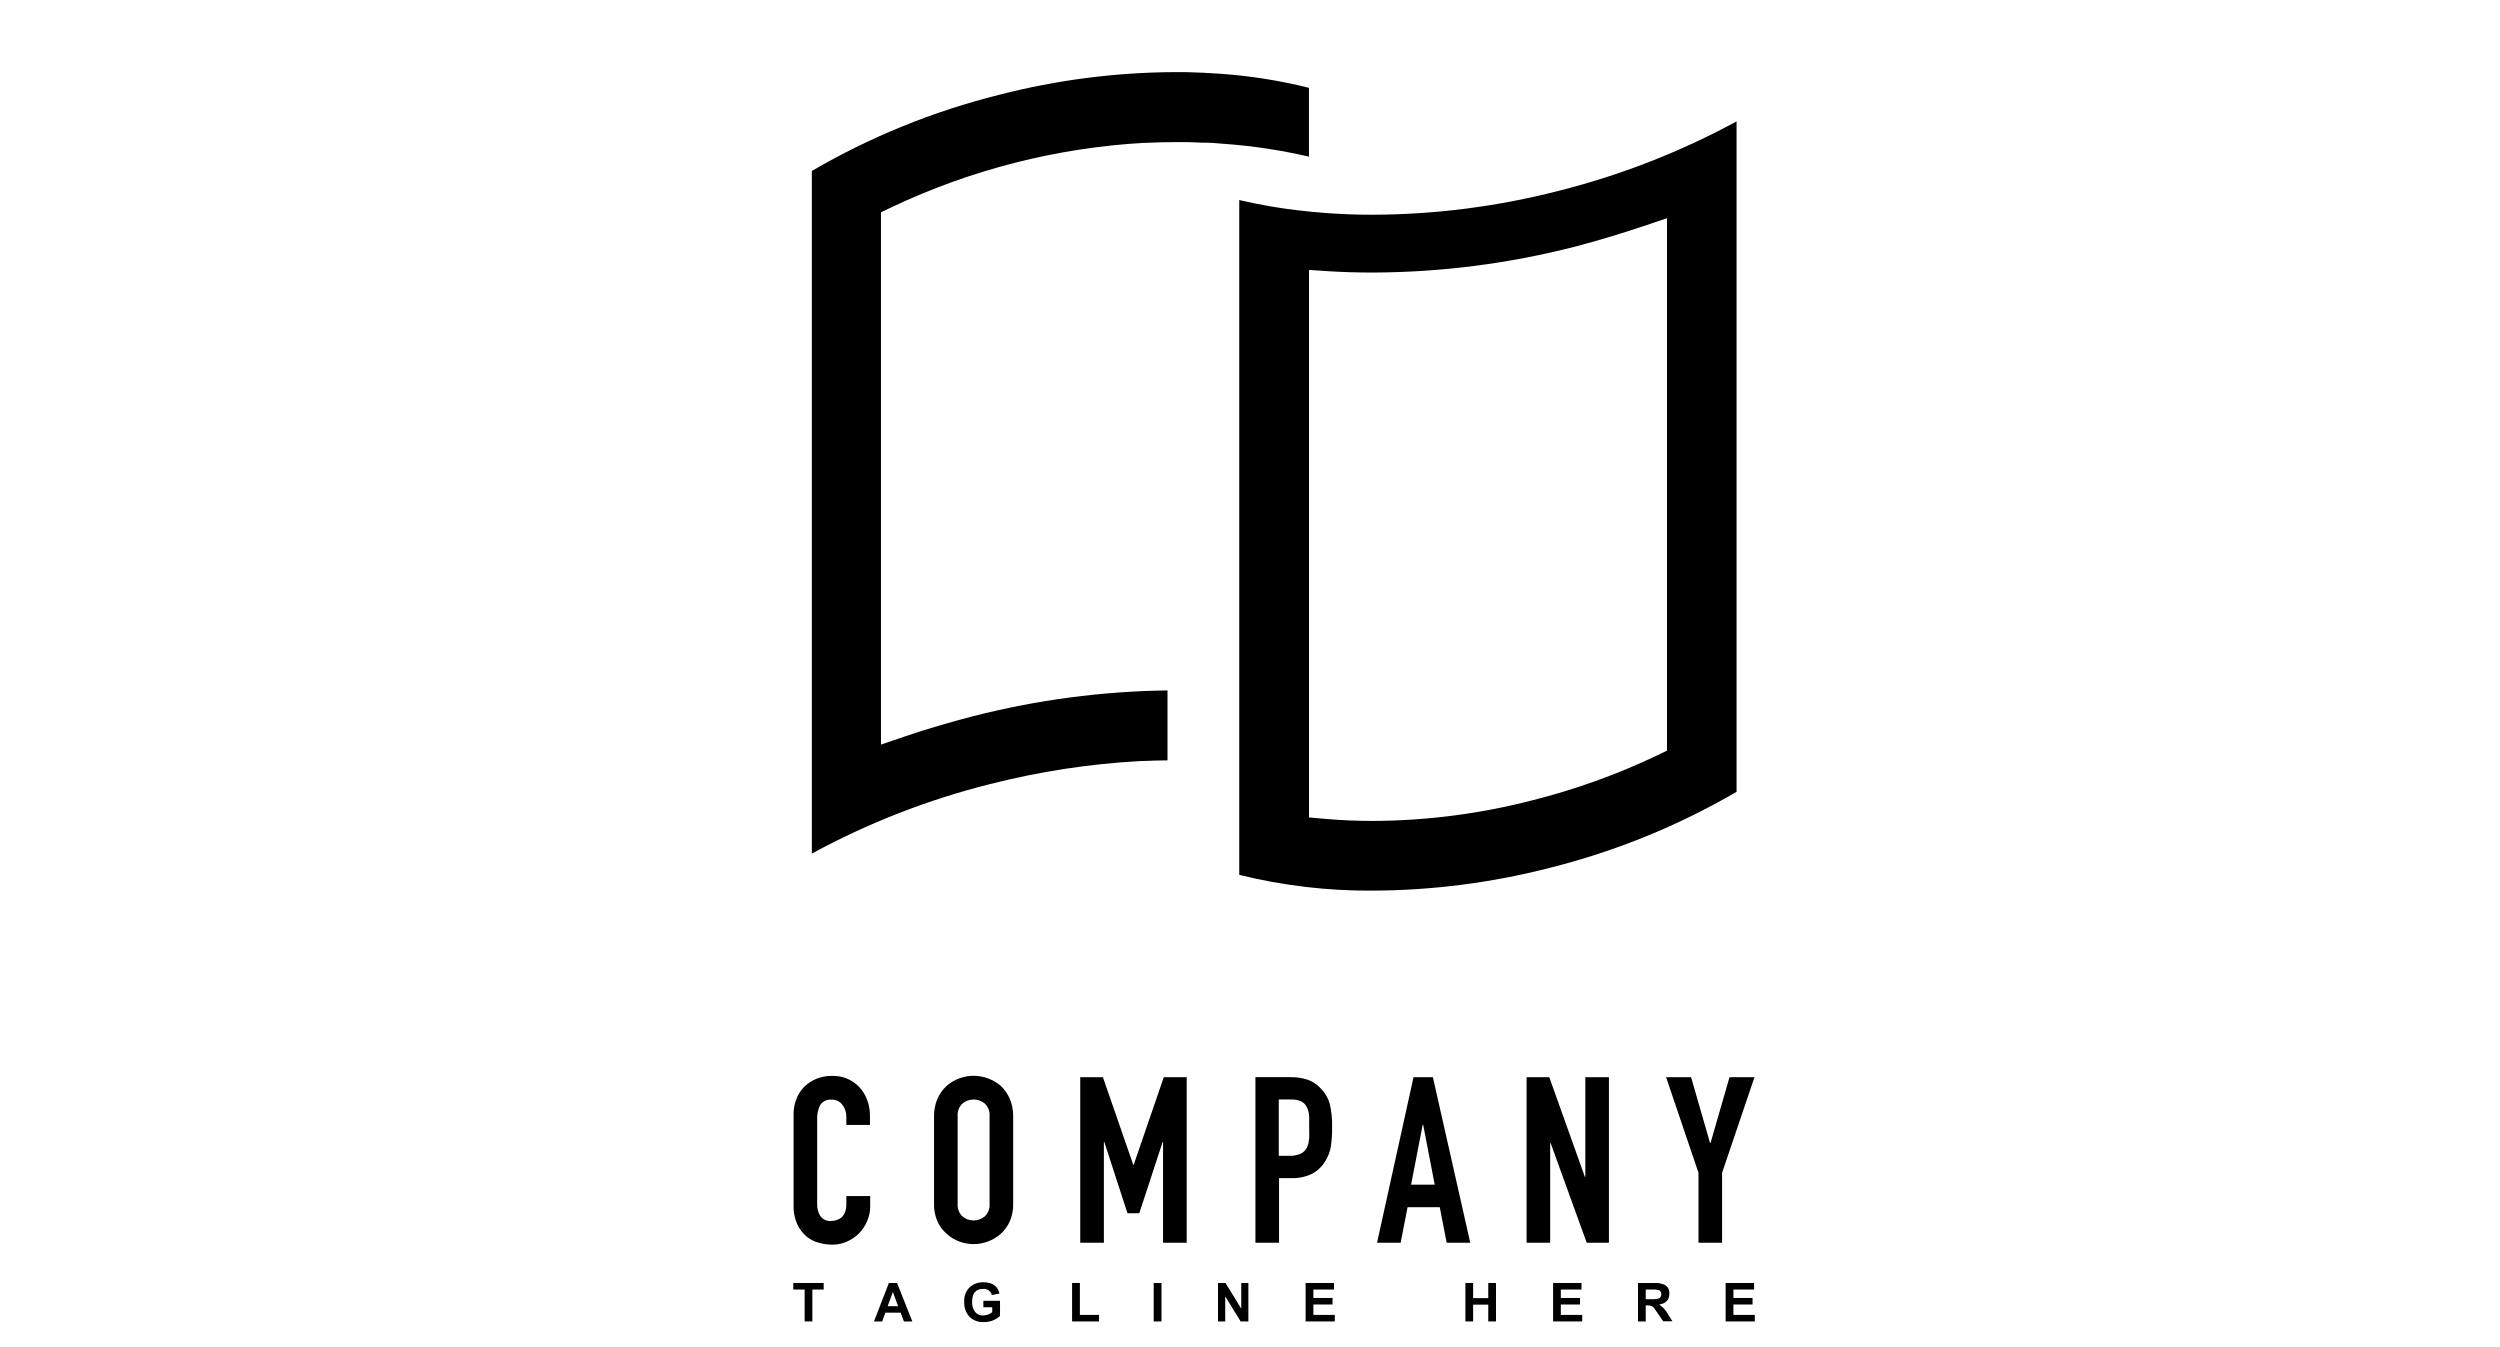
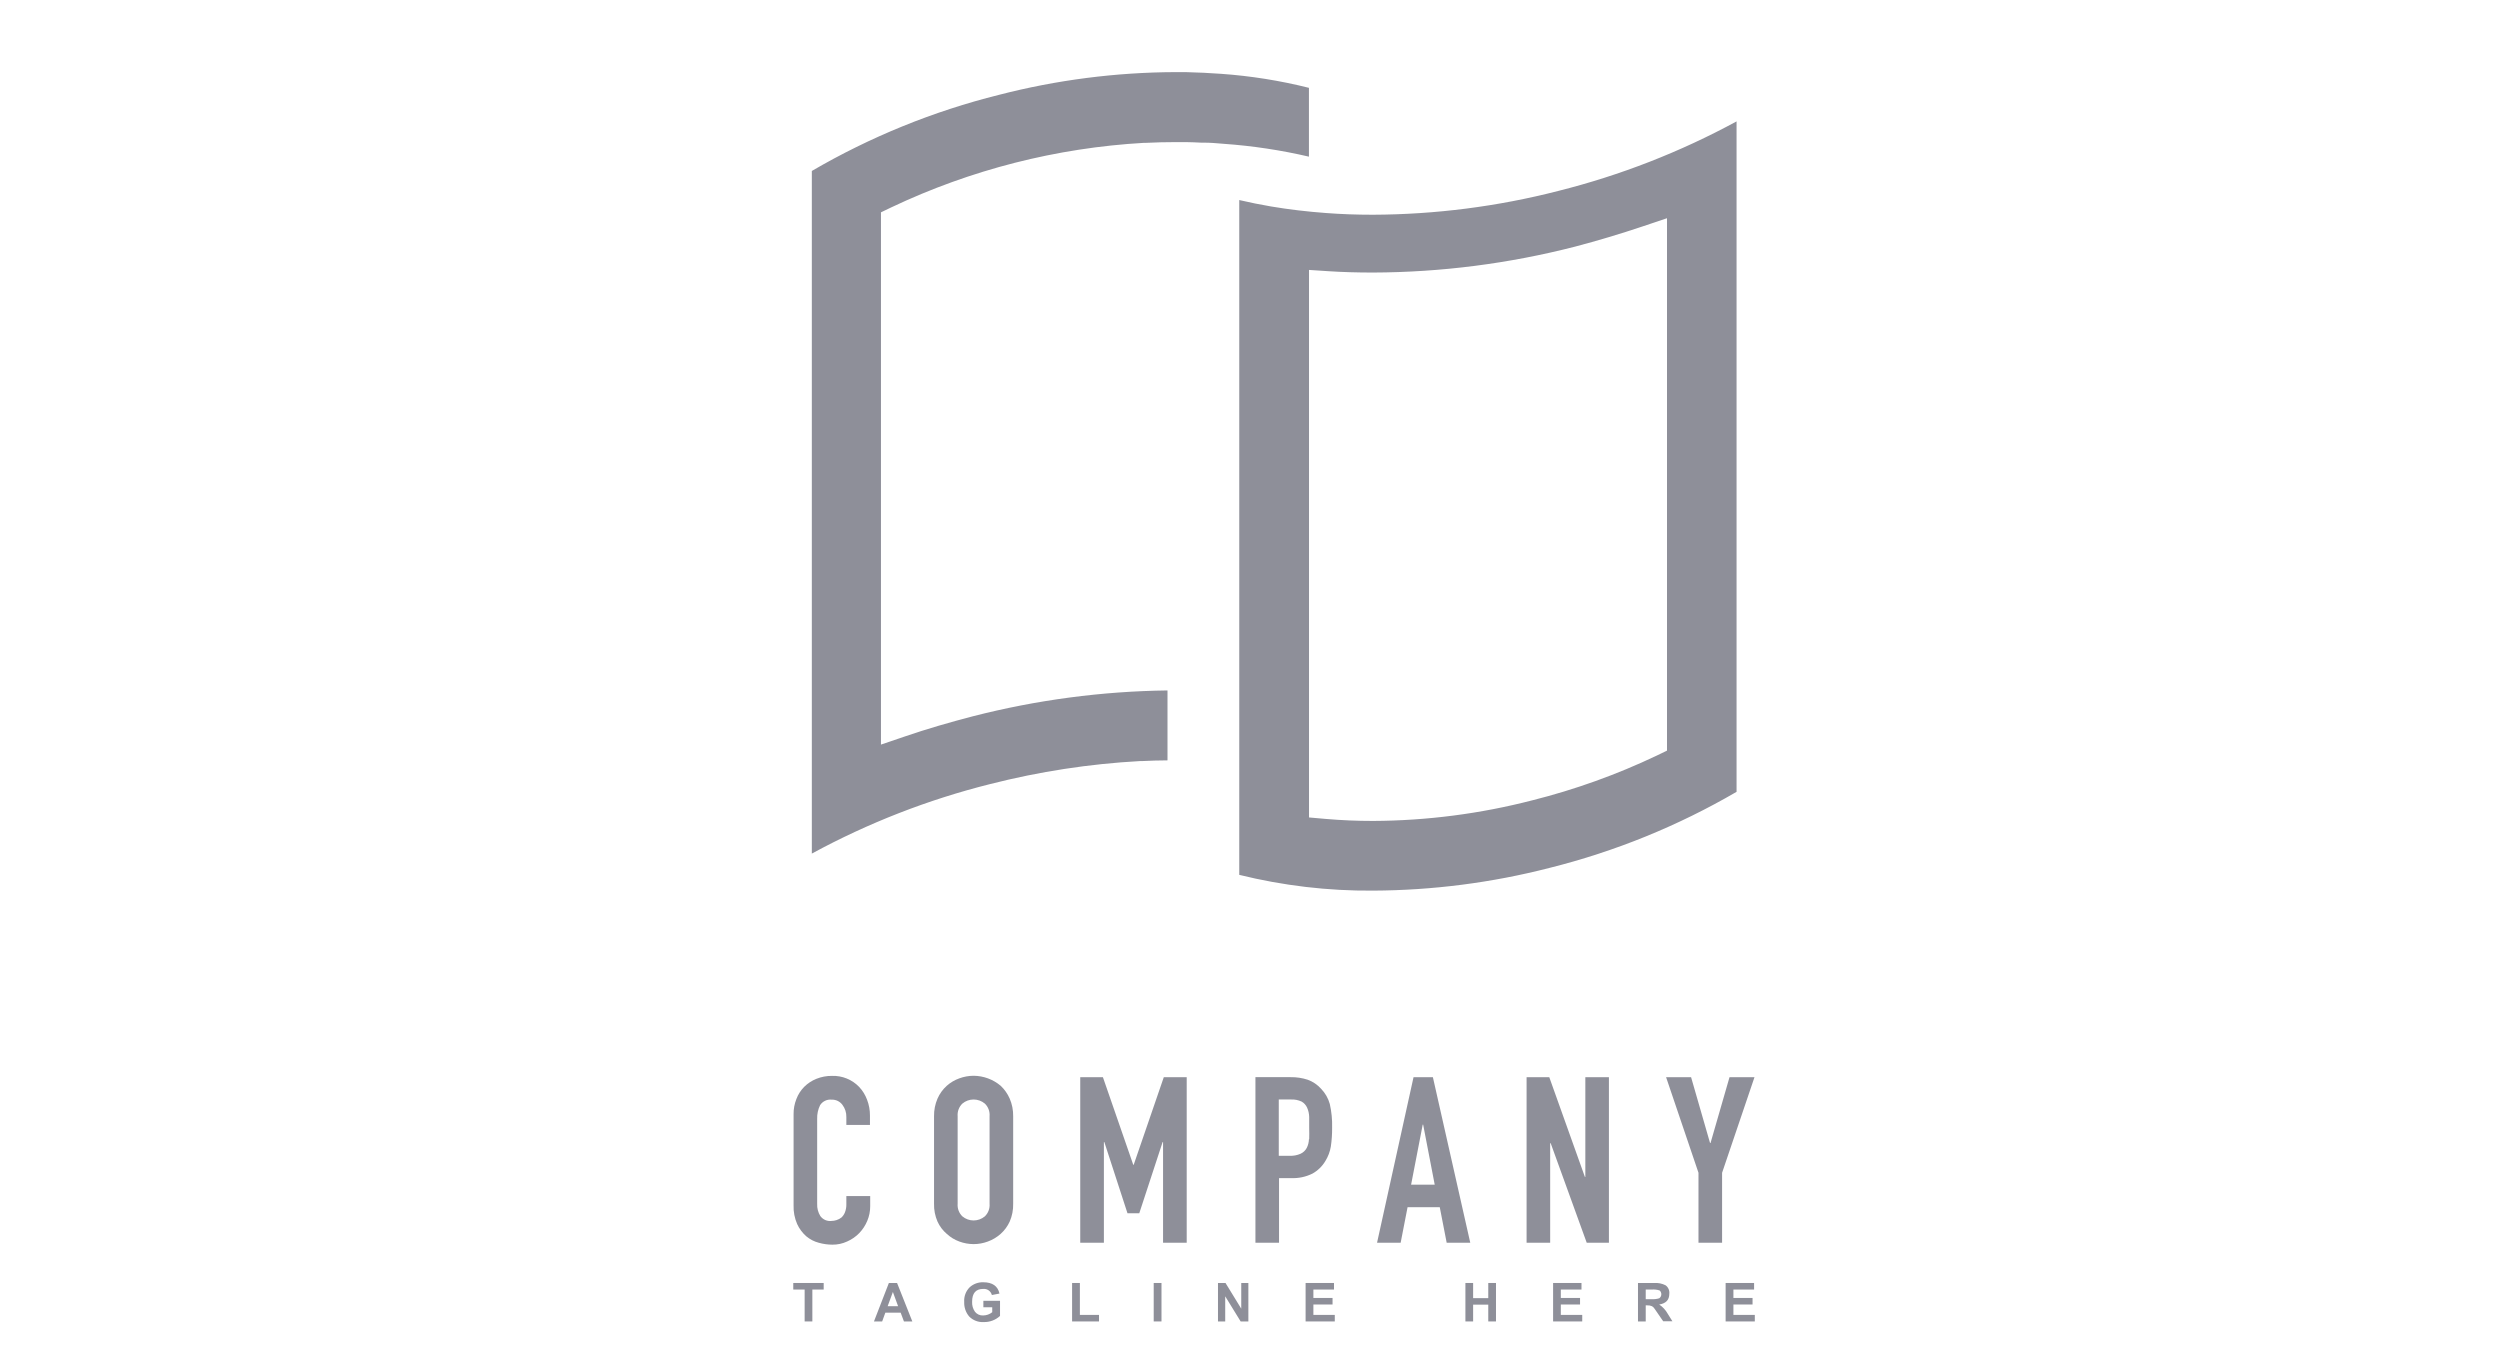
- <svg xmlns="http://www.w3.org/2000/svg" width="104" height="56" viewBox="0 0 104 56">
-   <path fill-rule="evenodd" clip-rule="evenodd" d="M50.114 5.935H49.977C49.767 5.922 49.557 5.917 49.347 5.912H49.347H49.327H48.892C48.495 5.912 48.09 5.922 47.688 5.942C47.657 5.94 47.627 5.94 47.597 5.942C43.952 6.149 40.382 7.06 37.081 8.625L36.648 8.833V30.975L37.66 30.631C38.548 30.326 39.494 30.052 40.473 29.797C43.119 29.118 45.837 28.757 48.568 28.722V31.631C48.206 31.633 47.855 31.643 47.503 31.661H47.419C45.318 31.776 43.232 32.097 41.191 32.617C38.607 33.264 36.114 34.236 33.772 35.509V7.112C36.205 5.693 38.825 4.627 41.556 3.946C43.953 3.327 46.417 3.009 48.892 3H49.319C49.83 3.013 50.329 3.036 50.797 3.071C52.03 3.158 53.253 3.353 54.452 3.654V6.517C53.287 6.246 52.103 6.067 50.91 5.983C50.886 5.981 50.862 5.979 50.838 5.977C50.591 5.956 50.344 5.935 50.114 5.935ZM55.153 8.861C55.788 8.91 56.446 8.933 57.111 8.933C59.712 8.923 62.303 8.591 64.824 7.943C67.407 7.294 69.899 6.322 72.241 5.05V32.94C69.807 34.358 67.185 35.424 64.455 36.106C62.057 36.723 59.593 37.039 57.118 37.05C55.243 37.065 53.374 36.844 51.553 36.394V8.322C51.983 8.421 52.426 8.513 52.876 8.589C53.615 8.714 54.394 8.805 55.153 8.861ZM69.347 9.078L68.335 9.418C67.404 9.731 66.466 10.011 65.522 10.26C62.775 10.966 59.951 11.328 57.116 11.338C56.456 11.338 55.849 11.32 55.262 11.282L54.455 11.229V31.318V34.006L55.148 34.067C55.79 34.123 56.453 34.151 57.121 34.151C59.354 34.141 61.578 33.853 63.741 33.294C65.522 32.847 67.255 32.224 68.915 31.435L69.347 31.226V9.078Z" />
-   <path d="M35.737 45.212C35.592 45.062 35.416 44.943 35.222 44.865C35.028 44.786 34.82 44.75 34.611 44.757C34.389 44.754 34.168 44.796 33.961 44.879C33.772 44.955 33.6 45.068 33.455 45.212C33.312 45.357 33.201 45.53 33.129 45.721C33.05 45.921 33.01 46.134 33.013 46.349V50.143C33.004 50.41 33.055 50.676 33.162 50.921C33.251 51.116 33.381 51.289 33.541 51.43C33.693 51.557 33.871 51.65 34.062 51.699C34.247 51.751 34.438 51.778 34.629 51.778C34.84 51.78 35.05 51.735 35.241 51.646C35.431 51.563 35.603 51.444 35.747 51.295C35.888 51.148 36.001 50.975 36.079 50.786C36.16 50.595 36.201 50.389 36.2 50.181V49.757H35.208V50.095C35.211 50.21 35.192 50.325 35.15 50.433C35.118 50.514 35.069 50.587 35.006 50.647C34.945 50.696 34.874 50.733 34.799 50.756C34.732 50.778 34.662 50.79 34.591 50.791C34.503 50.802 34.413 50.788 34.331 50.753C34.249 50.717 34.179 50.66 34.126 50.588C34.032 50.436 33.986 50.258 33.994 50.08V46.542C33.988 46.346 34.03 46.151 34.116 45.975C34.167 45.895 34.24 45.831 34.326 45.791C34.412 45.75 34.507 45.735 34.601 45.746C34.687 45.743 34.772 45.761 34.849 45.798C34.926 45.836 34.993 45.891 35.044 45.96C35.155 46.106 35.213 46.285 35.208 46.469V46.797H36.19V46.41C36.192 46.183 36.151 45.958 36.069 45.746C35.995 45.548 35.883 45.366 35.737 45.212Z" />
-   <path d="M41.629 45.169C41.313 44.902 40.914 44.755 40.501 44.752C40.299 44.753 40.098 44.789 39.909 44.859C39.716 44.928 39.538 45.033 39.385 45.169C39.221 45.317 39.09 45.498 39.001 45.701C38.901 45.932 38.852 46.183 38.856 46.435V50.074C38.849 50.33 38.899 50.585 39.001 50.819C39.09 51.015 39.221 51.189 39.385 51.328C39.537 51.469 39.715 51.578 39.909 51.648C40.098 51.718 40.299 51.754 40.501 51.755C40.703 51.755 40.903 51.719 41.093 51.648C41.29 51.577 41.472 51.468 41.629 51.328C41.787 51.186 41.914 51.013 42.003 50.819C42.105 50.585 42.154 50.33 42.148 50.074V46.435C42.152 46.183 42.103 45.932 42.003 45.701C41.915 45.5 41.788 45.319 41.629 45.169ZM41.166 50.074C41.174 50.171 41.161 50.269 41.127 50.36C41.093 50.451 41.039 50.533 40.969 50.601C40.838 50.711 40.672 50.771 40.502 50.771C40.331 50.771 40.166 50.711 40.035 50.601C39.965 50.533 39.911 50.451 39.877 50.36C39.843 50.269 39.83 50.171 39.838 50.074V46.435C39.83 46.339 39.843 46.241 39.877 46.15C39.911 46.059 39.965 45.976 40.035 45.909C40.166 45.799 40.331 45.739 40.502 45.739C40.672 45.739 40.838 45.799 40.969 45.909C41.039 45.976 41.093 46.059 41.127 46.15C41.161 46.241 41.174 46.339 41.166 46.435V50.074Z" />
-   <path d="M49.367 51.699V44.811H48.414L47.161 48.457H47.144L45.881 44.811H44.938V51.699H45.922V47.509H45.94L46.903 50.471H47.394L48.365 47.509H48.383V51.699H49.367Z" />
-   <path d="M54.958 45.294C54.806 45.124 54.615 44.994 54.401 44.917C54.171 44.842 53.93 44.806 53.688 44.81H52.226V51.699H53.208V49.009H53.713C54.02 49.023 54.324 48.958 54.599 48.821C54.822 48.697 55.008 48.515 55.138 48.294C55.251 48.111 55.328 47.907 55.363 47.694C55.401 47.435 55.419 47.173 55.416 46.911C55.425 46.58 55.393 46.249 55.32 45.927C55.254 45.688 55.13 45.471 54.958 45.294ZM54.452 47.394C54.448 47.519 54.417 47.641 54.361 47.753C54.305 47.859 54.216 47.943 54.108 47.994C53.963 48.059 53.804 48.089 53.645 48.081H53.197V45.739H53.703C53.856 45.731 54.008 45.761 54.146 45.825C54.248 45.883 54.328 45.972 54.376 46.079C54.43 46.2 54.459 46.331 54.462 46.463C54.462 46.608 54.462 46.761 54.462 46.921C54.462 47.081 54.472 47.247 54.462 47.394H54.452Z" />
-   <path d="M59.608 44.811H58.803L57.285 51.699H58.267L58.555 50.219H59.894L60.182 51.699H61.163L59.608 44.811ZM58.702 49.281L59.185 46.784H59.203L59.684 49.281H58.702Z" />
-   <path d="M65.95 48.961H65.932L64.45 44.811H63.506V51.699H64.487V47.557H64.508L66.008 51.699H66.931V44.811H65.95V48.961Z" />
-   <path d="M71.948 44.811L71.158 47.549H71.138L70.349 44.811H69.309L70.657 48.788V51.699H71.639V48.788L72.987 44.811H71.948Z" />
-   <path d="M33 53.645H33.473V54.972H33.794V53.645H34.265V53.372H33V53.645Z" />
-   <path d="M36.977 53.372L36.357 54.972H36.698L36.83 54.608H37.468L37.604 54.972H37.953L37.318 53.372H36.977ZM36.926 54.339L37.144 53.746L37.361 54.339H36.926Z" />
-   <path d="M40.908 54.382H41.277V54.588C41.169 54.675 41.036 54.722 40.898 54.723C40.833 54.727 40.769 54.715 40.71 54.688C40.651 54.661 40.599 54.621 40.559 54.57C40.474 54.449 40.432 54.302 40.44 54.153C40.44 53.797 40.594 53.619 40.9 53.619C40.981 53.611 41.062 53.633 41.128 53.679C41.194 53.726 41.242 53.795 41.262 53.873L41.578 53.812C41.51 53.5 41.285 53.342 40.9 53.342C40.695 53.337 40.495 53.41 40.341 53.548C40.261 53.628 40.198 53.724 40.159 53.83C40.119 53.937 40.103 54.05 40.111 54.163C40.102 54.382 40.175 54.597 40.316 54.764C40.394 54.844 40.489 54.907 40.594 54.947C40.699 54.988 40.811 55.005 40.923 54.998C41.173 55.005 41.416 54.913 41.601 54.743V54.113H40.908V54.382Z" />
-   <path d="M44.923 53.372H44.599V54.972H45.719V54.7H44.923V53.372Z" />
-   <path d="M48.318 53.372H47.994V54.972H48.318V53.372Z" />
-   <path d="M51.636 54.441L50.981 53.372H50.668V54.972H50.969V53.927L51.611 54.972H51.932V53.372H51.636V54.441Z" />
-   <path d="M54.637 54.267H55.434V53.995H54.637V53.645H55.494V53.372H54.313V54.972H55.527V54.7H54.637V54.267Z" />
-   <path d="M61.912 54.003H61.282V53.372H60.961V54.972H61.282V54.273H61.912V54.972H62.233V53.372H61.912V54.003Z" />
-   <path d="M64.93 54.267H65.73V53.995H64.93V53.645H65.79V53.372H64.609V54.972H65.821V54.7H64.93V54.267Z" />
-   <path d="M69.023 54.268C69.302 54.224 69.443 54.077 69.443 53.823C69.451 53.755 69.441 53.686 69.413 53.623C69.386 53.56 69.342 53.506 69.286 53.467C69.141 53.394 68.98 53.361 68.818 53.373H68.14V54.972H68.462V54.303H68.525C68.593 54.299 68.662 54.311 68.725 54.339C68.772 54.368 68.811 54.408 68.839 54.456L69.188 54.964H69.572L69.377 54.652C69.291 54.497 69.17 54.366 69.023 54.268ZM68.699 54.046H68.462V53.645H68.715C68.825 53.636 68.936 53.649 69.041 53.683C69.064 53.703 69.083 53.729 69.095 53.758C69.107 53.787 69.113 53.818 69.111 53.849C69.11 53.88 69.101 53.911 69.087 53.938C69.072 53.966 69.051 53.99 69.026 54.008C68.92 54.041 68.81 54.053 68.699 54.046Z" />
-   <path d="M72.11 54.267H72.906V53.995H72.11V53.645H72.97V53.372H71.786V54.972H73V54.7H72.11V54.267Z" />
+ <svg xmlns="http://www.w3.org/2000/svg" width="104" height="56" viewBox="0 0 104 56" fill="none">
+   <path fill-rule="evenodd" clip-rule="evenodd" d="M50.114 5.935H49.977C49.767 5.922 49.557 5.917 49.347 5.912H49.347H49.327H48.892C48.495 5.912 48.09 5.922 47.688 5.942C47.657 5.94 47.627 5.94 47.597 5.942C43.952 6.149 40.382 7.06 37.081 8.625L36.648 8.833V30.975L37.66 30.631C38.548 30.326 39.494 30.052 40.473 29.797C43.119 29.118 45.837 28.757 48.568 28.722V31.631C48.206 31.633 47.855 31.643 47.503 31.661H47.419C45.318 31.776 43.232 32.097 41.191 32.617C38.607 33.264 36.114 34.236 33.772 35.509V7.112C36.205 5.693 38.825 4.627 41.556 3.946C43.953 3.327 46.417 3.009 48.892 3H49.319C49.83 3.013 50.329 3.036 50.797 3.071C52.03 3.158 53.253 3.353 54.452 3.654V6.517C53.287 6.246 52.103 6.067 50.91 5.983C50.886 5.981 50.862 5.979 50.838 5.977C50.591 5.956 50.344 5.935 50.114 5.935ZM55.153 8.861C55.788 8.91 56.446 8.933 57.111 8.933C59.712 8.923 62.303 8.591 64.824 7.943C67.407 7.294 69.899 6.322 72.241 5.05V32.94C69.807 34.358 67.185 35.424 64.455 36.106C62.057 36.723 59.593 37.039 57.118 37.05C55.243 37.065 53.374 36.844 51.553 36.394V8.322C51.983 8.421 52.426 8.513 52.876 8.589C53.615 8.714 54.394 8.805 55.153 8.861ZM69.347 9.078L68.335 9.418C67.404 9.731 66.466 10.011 65.522 10.26C62.775 10.966 59.951 11.328 57.116 11.338C56.456 11.338 55.849 11.32 55.262 11.282L54.455 11.229V31.318V34.006L55.148 34.067C55.79 34.123 56.453 34.151 57.121 34.151C59.354 34.141 61.578 33.853 63.741 33.294C65.522 32.847 67.255 32.224 68.915 31.435L69.347 31.226V9.078Z" fill="#8E8F99" />
+   <path d="M35.737 45.212C35.592 45.062 35.416 44.943 35.222 44.865C35.028 44.786 34.82 44.75 34.611 44.757C34.389 44.754 34.168 44.796 33.961 44.879C33.772 44.955 33.6 45.068 33.455 45.212C33.312 45.357 33.201 45.53 33.129 45.721C33.05 45.921 33.01 46.134 33.013 46.349V50.143C33.004 50.41 33.055 50.676 33.162 50.921C33.251 51.116 33.381 51.289 33.541 51.43C33.693 51.557 33.871 51.65 34.062 51.699C34.247 51.751 34.438 51.778 34.629 51.778C34.84 51.78 35.05 51.735 35.241 51.646C35.431 51.563 35.603 51.444 35.747 51.295C35.888 51.148 36.001 50.975 36.079 50.786C36.16 50.595 36.201 50.389 36.2 50.181V49.757H35.208V50.095C35.211 50.21 35.192 50.325 35.15 50.433C35.118 50.514 35.069 50.587 35.006 50.647C34.945 50.696 34.874 50.733 34.799 50.756C34.732 50.778 34.662 50.79 34.591 50.791C34.503 50.802 34.413 50.788 34.331 50.753C34.249 50.717 34.179 50.66 34.126 50.588C34.032 50.436 33.986 50.258 33.994 50.08V46.542C33.988 46.346 34.03 46.151 34.116 45.975C34.167 45.895 34.24 45.831 34.326 45.791C34.412 45.75 34.507 45.735 34.601 45.746C34.687 45.743 34.772 45.761 34.849 45.798C34.926 45.836 34.993 45.891 35.044 45.96C35.155 46.106 35.213 46.285 35.208 46.469V46.797H36.19V46.41C36.192 46.183 36.151 45.958 36.069 45.746C35.995 45.548 35.883 45.366 35.737 45.212Z" fill="#8E8F99" />
+   <path d="M41.629 45.169C41.313 44.902 40.914 44.755 40.501 44.752C40.299 44.753 40.098 44.789 39.909 44.859C39.716 44.928 39.538 45.033 39.385 45.169C39.221 45.317 39.09 45.498 39.001 45.701C38.901 45.932 38.852 46.183 38.856 46.435V50.074C38.849 50.33 38.899 50.585 39.001 50.819C39.09 51.015 39.221 51.189 39.385 51.328C39.537 51.469 39.715 51.578 39.909 51.648C40.098 51.718 40.299 51.754 40.501 51.755C40.703 51.755 40.903 51.719 41.093 51.648C41.29 51.577 41.472 51.468 41.629 51.328C41.787 51.186 41.914 51.013 42.003 50.819C42.105 50.585 42.154 50.33 42.148 50.074V46.435C42.152 46.183 42.103 45.932 42.003 45.701C41.915 45.5 41.788 45.319 41.629 45.169ZM41.166 50.074C41.174 50.171 41.161 50.269 41.127 50.36C41.093 50.451 41.039 50.533 40.969 50.601C40.838 50.711 40.672 50.771 40.502 50.771C40.331 50.771 40.166 50.711 40.035 50.601C39.965 50.533 39.911 50.451 39.877 50.36C39.843 50.269 39.83 50.171 39.838 50.074V46.435C39.83 46.339 39.843 46.241 39.877 46.15C39.911 46.059 39.965 45.976 40.035 45.909C40.166 45.799 40.331 45.739 40.502 45.739C40.672 45.739 40.838 45.799 40.969 45.909C41.039 45.976 41.093 46.059 41.127 46.15C41.161 46.241 41.174 46.339 41.166 46.435V50.074Z" fill="#8E8F99" />
+   <path d="M49.367 51.699V44.811H48.414L47.161 48.457H47.144L45.881 44.811H44.938V51.699H45.922V47.509H45.94L46.903 50.471H47.394L48.365 47.509H48.383V51.699H49.367Z" fill="#8E8F99" />
+   <path d="M54.958 45.294C54.806 45.124 54.615 44.994 54.401 44.917C54.171 44.842 53.93 44.806 53.688 44.81H52.226V51.699H53.208V49.009H53.713C54.02 49.023 54.324 48.958 54.599 48.821C54.822 48.697 55.008 48.515 55.138 48.294C55.251 48.111 55.328 47.907 55.363 47.694C55.401 47.435 55.419 47.173 55.416 46.911C55.425 46.58 55.393 46.249 55.32 45.927C55.254 45.688 55.13 45.471 54.958 45.294ZM54.452 47.394C54.448 47.519 54.417 47.641 54.361 47.753C54.305 47.859 54.216 47.943 54.108 47.994C53.963 48.059 53.804 48.089 53.645 48.081H53.197V45.739H53.703C53.856 45.731 54.008 45.761 54.146 45.825C54.248 45.883 54.328 45.972 54.376 46.079C54.43 46.2 54.459 46.331 54.462 46.463C54.462 46.608 54.462 46.761 54.462 46.921C54.462 47.081 54.472 47.247 54.462 47.394H54.452Z" fill="#8E8F99" />
+   <path d="M59.608 44.811H58.803L57.285 51.699H58.267L58.555 50.219H59.894L60.182 51.699H61.163L59.608 44.811ZM58.702 49.281L59.185 46.784H59.203L59.684 49.281H58.702Z" fill="#8E8F99" />
+   <path d="M65.95 48.961H65.932L64.45 44.811H63.506V51.699H64.487V47.557H64.508L66.008 51.699H66.931V44.811H65.95V48.961Z" fill="#8E8F99" />
+   <path d="M71.948 44.811L71.158 47.549H71.138L70.349 44.811H69.309L70.657 48.788V51.699H71.639V48.788L72.987 44.811H71.948Z" fill="#8E8F99" />
+   <path d="M33 53.645H33.473V54.972H33.794V53.645H34.265V53.372H33V53.645Z" fill="#8E8F99" />
+   <path d="M36.977 53.372L36.357 54.972H36.698L36.83 54.608H37.468L37.604 54.972H37.953L37.318 53.372H36.977ZM36.926 54.339L37.144 53.746L37.361 54.339H36.926Z" fill="#8E8F99" />
+   <path d="M40.908 54.382H41.277V54.588C41.169 54.675 41.036 54.722 40.898 54.723C40.833 54.727 40.769 54.715 40.71 54.688C40.651 54.661 40.599 54.621 40.559 54.57C40.474 54.449 40.432 54.302 40.44 54.153C40.44 53.797 40.594 53.619 40.9 53.619C40.981 53.611 41.062 53.633 41.128 53.679C41.194 53.726 41.242 53.795 41.262 53.873L41.578 53.812C41.51 53.5 41.285 53.342 40.9 53.342C40.695 53.337 40.495 53.41 40.341 53.548C40.261 53.628 40.198 53.724 40.159 53.83C40.119 53.937 40.103 54.05 40.111 54.163C40.102 54.382 40.175 54.597 40.316 54.764C40.394 54.844 40.489 54.907 40.594 54.947C40.699 54.988 40.811 55.005 40.923 54.998C41.173 55.005 41.416 54.913 41.601 54.743V54.113H40.908V54.382Z" fill="#8E8F99" />
+   <path d="M44.923 53.372H44.599V54.972H45.719V54.7H44.923V53.372Z" fill="#8E8F99" />
+   <path d="M48.318 53.372H47.994V54.972H48.318V53.372Z" fill="#8E8F99" />
+   <path d="M51.636 54.441L50.981 53.372H50.668V54.972H50.969V53.927L51.611 54.972H51.932V53.372H51.636V54.441Z" fill="#8E8F99" />
+   <path d="M54.637 54.267H55.434V53.995H54.637V53.645H55.494V53.372H54.313V54.972H55.527V54.7H54.637V54.267Z" fill="#8E8F99" />
+   <path d="M61.912 54.003H61.282V53.372H60.961V54.972H61.282V54.273H61.912V54.972H62.233V53.372H61.912V54.003Z" fill="#8E8F99" />
+   <path d="M64.93 54.267H65.73V53.995H64.93V53.645H65.79V53.372H64.609V54.972H65.821V54.7H64.93V54.267Z" fill="#8E8F99" />
+   <path d="M69.023 54.268C69.302 54.224 69.443 54.077 69.443 53.823C69.451 53.755 69.441 53.686 69.413 53.623C69.386 53.56 69.342 53.506 69.286 53.467C69.141 53.394 68.98 53.361 68.818 53.373H68.14V54.972H68.462V54.303H68.525C68.593 54.299 68.662 54.311 68.725 54.339C68.772 54.368 68.811 54.408 68.839 54.456L69.188 54.964H69.572L69.377 54.652C69.291 54.497 69.17 54.366 69.023 54.268ZM68.699 54.046H68.462V53.645H68.715C68.825 53.636 68.936 53.649 69.041 53.683C69.064 53.703 69.083 53.729 69.095 53.758C69.107 53.787 69.113 53.818 69.111 53.849C69.11 53.88 69.101 53.911 69.087 53.938C69.072 53.966 69.051 53.99 69.026 54.008C68.92 54.041 68.81 54.053 68.699 54.046Z" fill="#8E8F99" />
+   <path d="M72.11 54.267H72.906V53.995H72.11V53.645H72.97V53.372H71.786V54.972H73V54.7H72.11V54.267Z" fill="#8E8F99" />
</svg>
